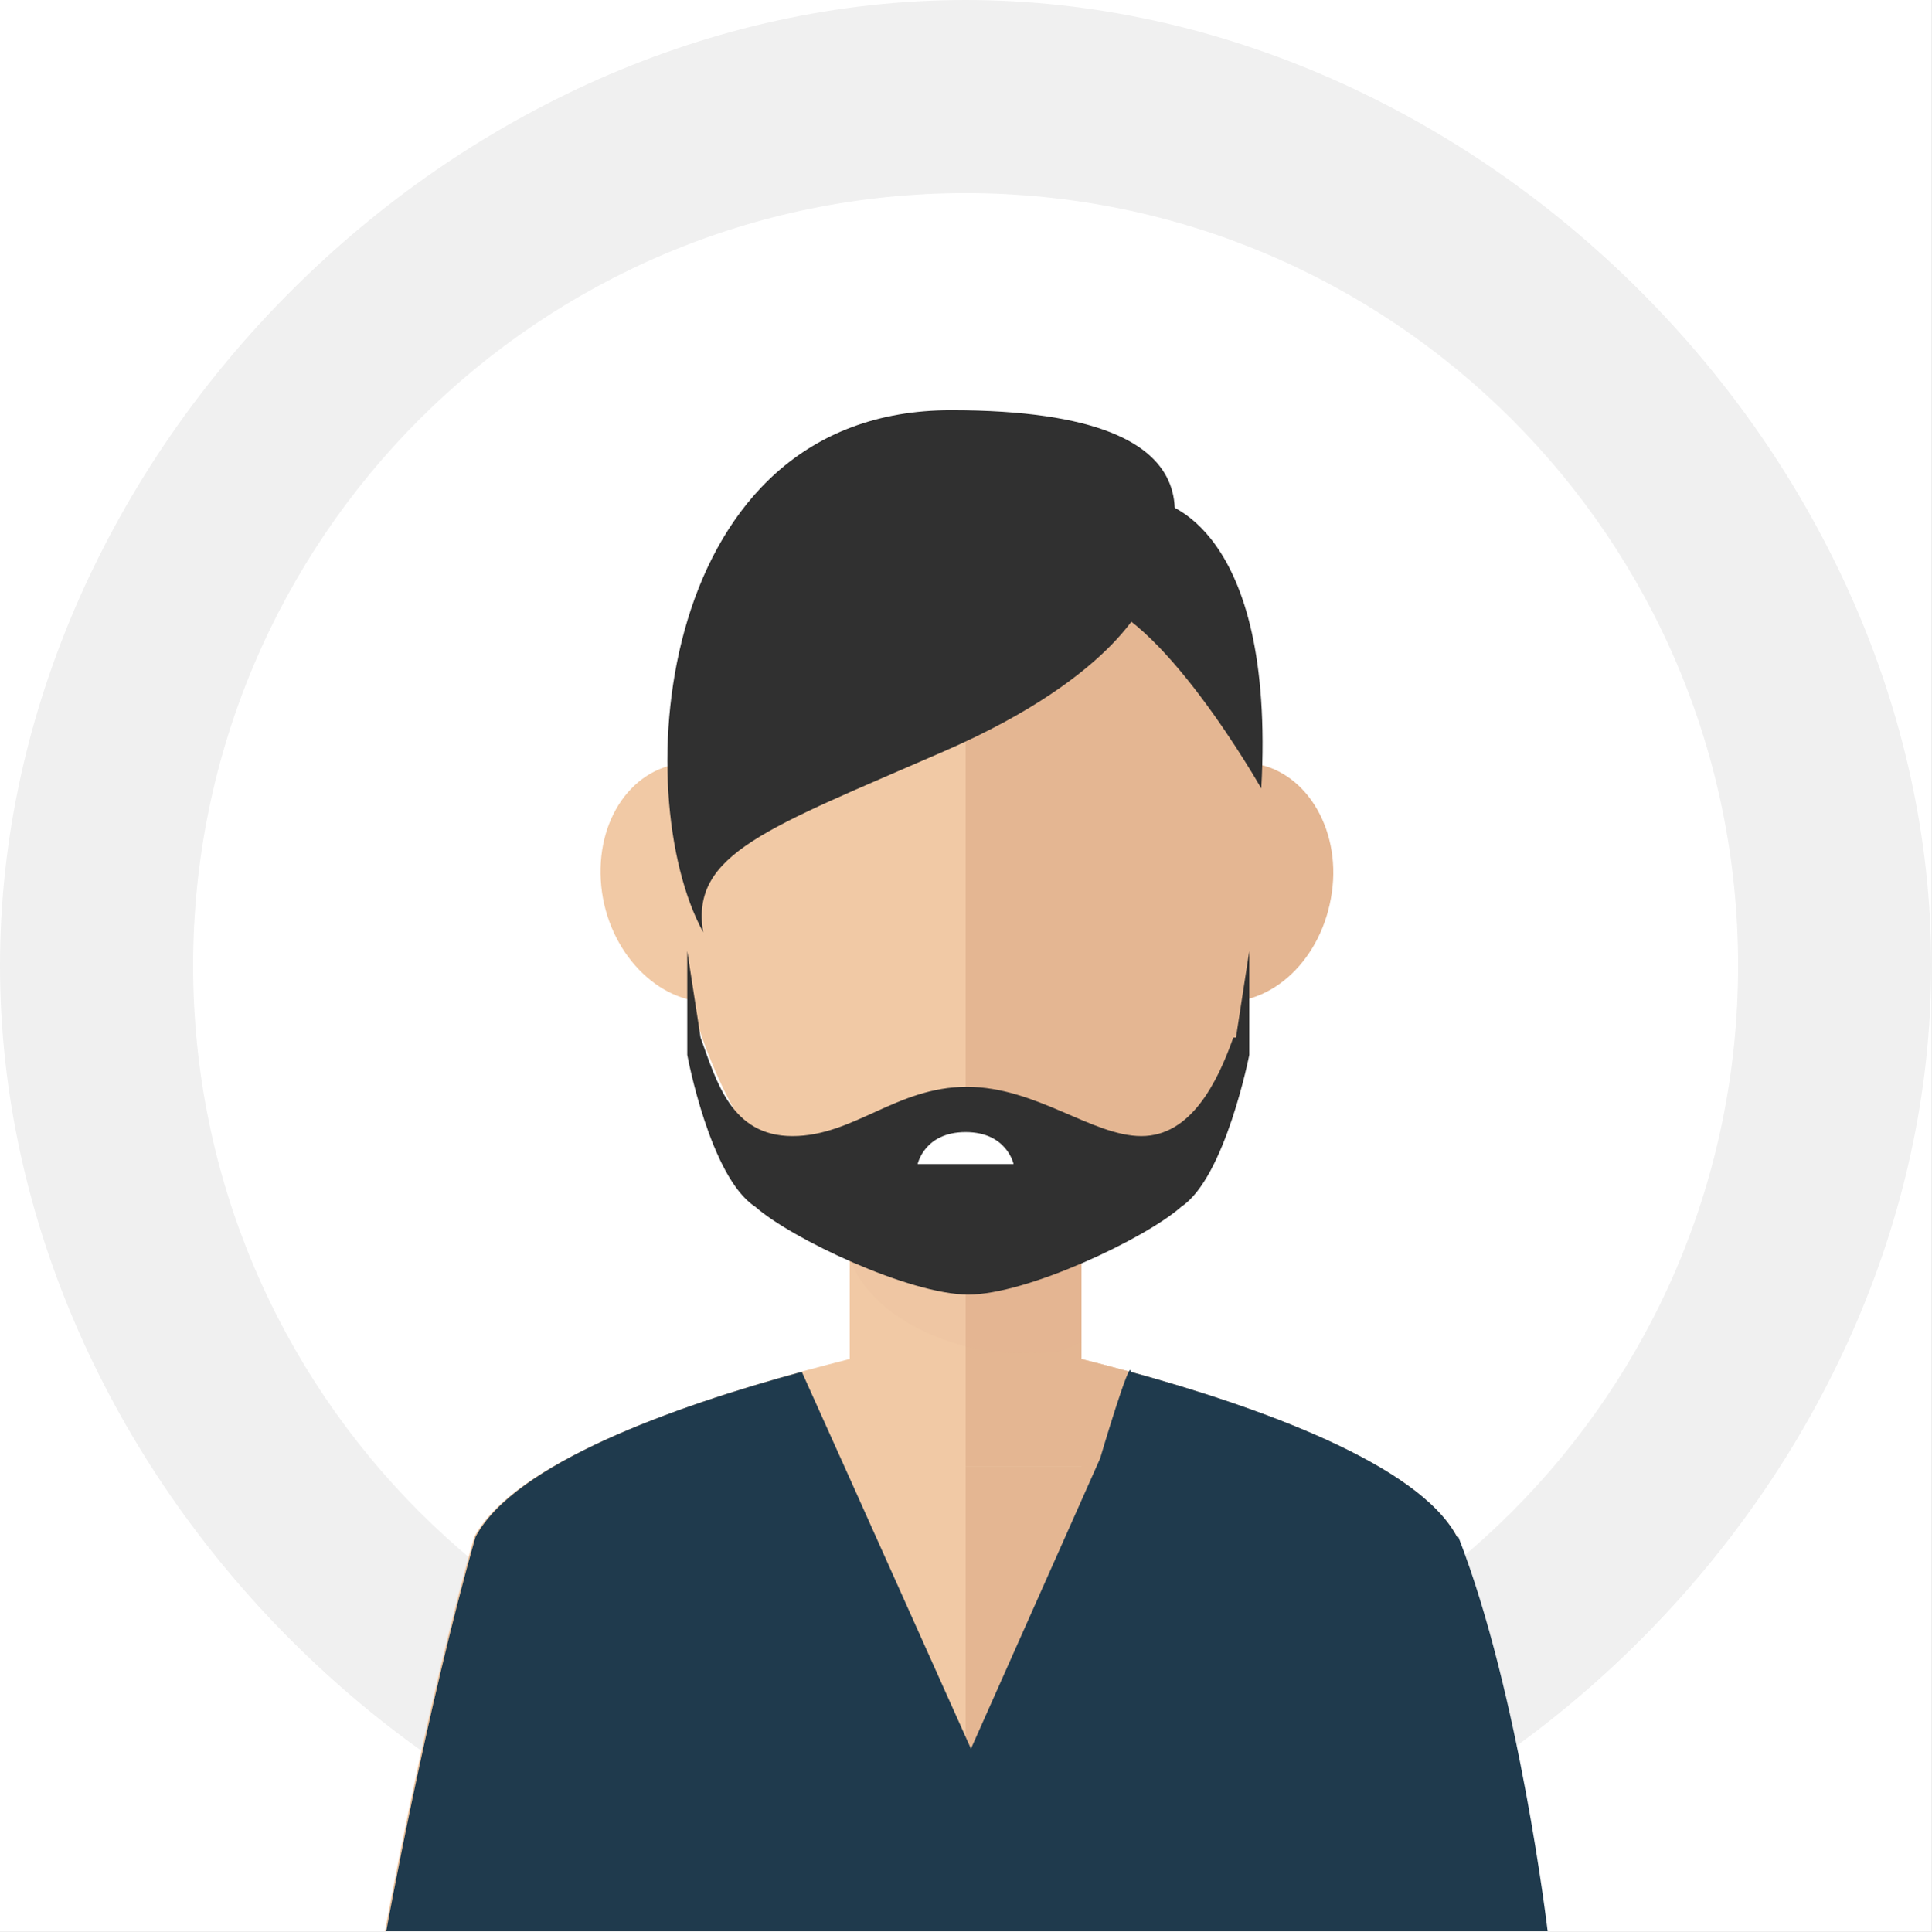
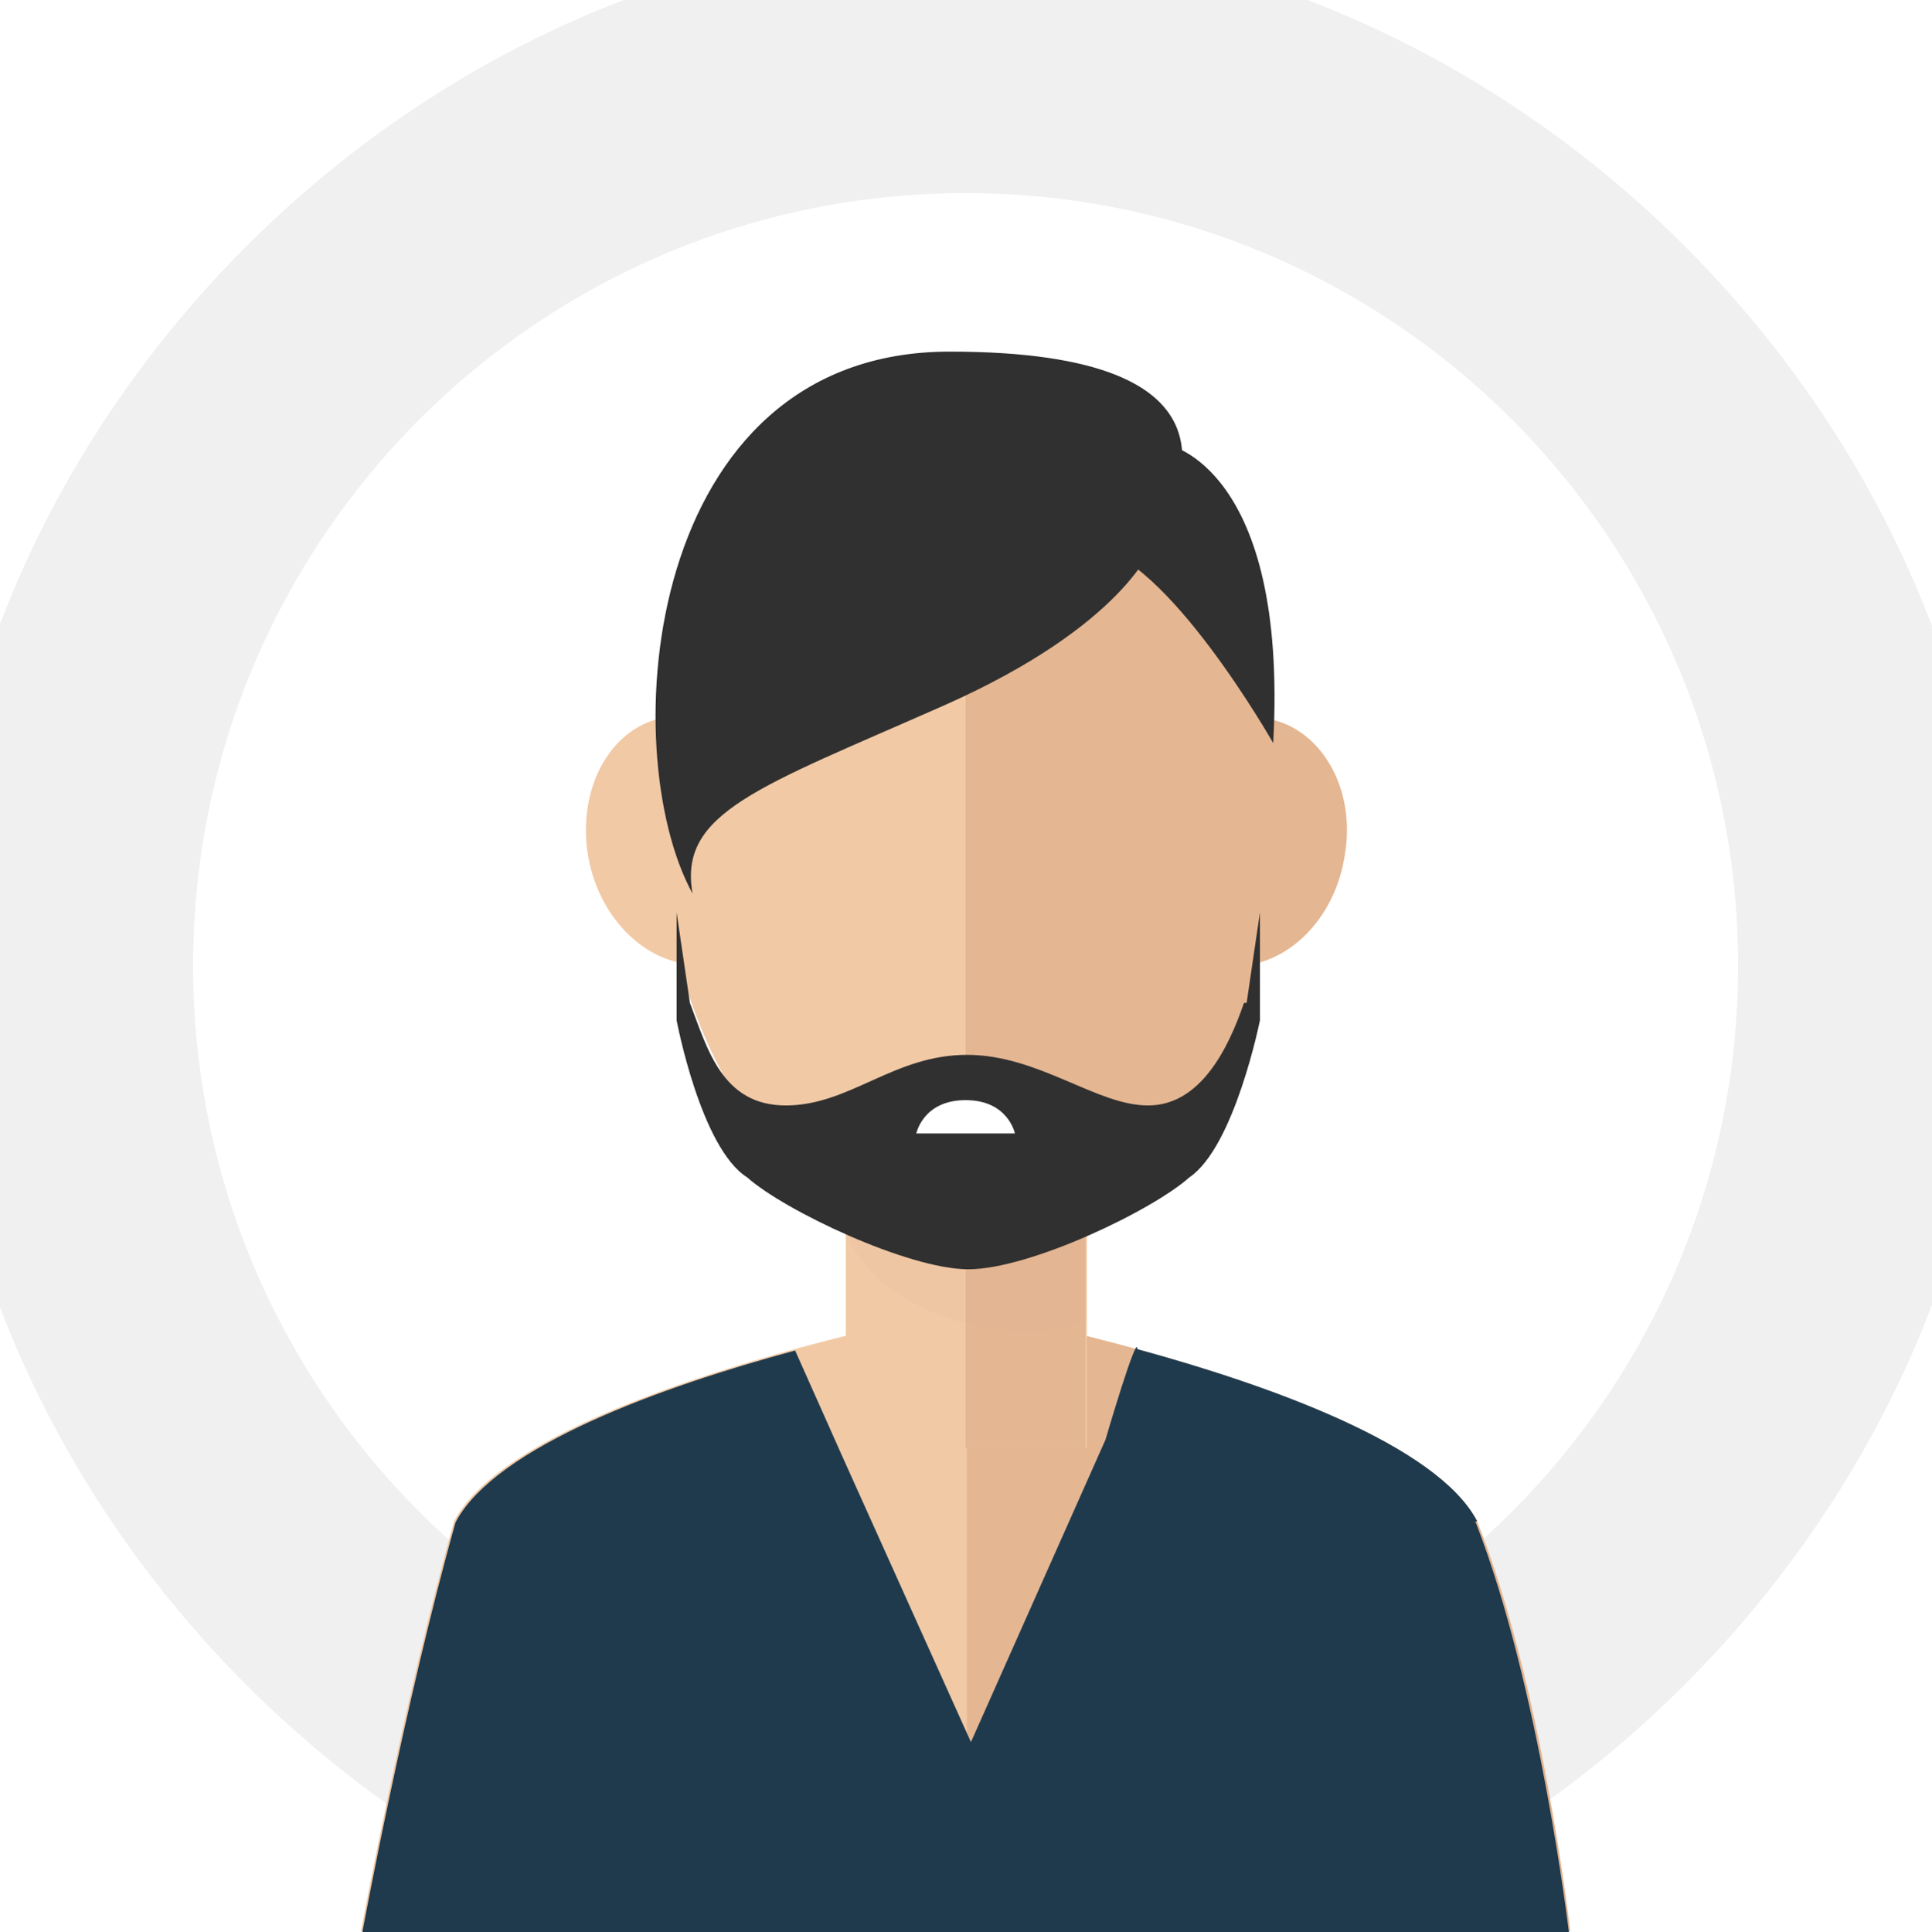
<svg xmlns="http://www.w3.org/2000/svg" version="1.1" viewBox="0 0 145 145">
  <defs>
    <style>
      .cls-1 {
        fill: #e4b692;
      }

      .cls-2 {
        fill: #fff;
      }

      .cls-3 {
        fill: #303030;
      }

      .cls-4 {
        fill: #ddac8c;
        isolation: isolate;
        opacity: .1;
      }

      .cls-5 {
        fill: #f1c9a5;
      }

      .cls-6 {
        fill: #1f3a4d;
      }
    </style>
  </defs>
  <g>
    <g id="Layer_1">
-       <circle class="cls-2" cx="72.5" cy="72.5" r="58" />
-       <path class="cls-2" d="M0,0v145h145V0H0ZM72.5,145C34.1,145,0,110.9,0,72.5S34.1,0,72.5,0s72.5,34.1,72.5,72.5-34.1,72.5-72.5,72.5Z" />
-       <g id="men_3">
-         <g>
+       <g id="Layer_1-2" data-name="Layer_1">
+         <circle class="cls-2" cx="72.5" cy="72.5" r="58" />
+         <path class="cls-2" d="M-4.8-4.8v154.7h154.7V-4.8H-4.8ZM72.5,149.8c-41,0-77.3-36.4-77.3-77.3S31.5-4.8,72.5-4.8s77.3,36.4,77.3,77.3-36.4,77.3-77.3,77.3Z" />
+         <g id="men_3">
          <g>
            <g>
-               <path class="cls-5" d="M109.4,115.4c-5-9.4-36.9-15.3-36.9-15.3,0,0-31.9,5.9-36.9,15.3-3.7,13-6.7,29.6-6.7,29.6h87.2s-2.1-17.8-6.7-29.6Z" />
-               <path class="cls-1" d="M72.5,100.1s31.9,5.9,36.9,15.3c4.7,11.8,6.7,29.6,6.7,29.6h-43.6v-44.9Z" />
-               <rect class="cls-5" x="63.8" y="81" width="17.4" height="29.1" />
-               <rect class="cls-1" x="72.5" y="81" width="8.7" height="29.1" />
-               <path class="cls-4" d="M63.8,94.5c1.6,4.5,7.9,7.1,12.5,7.1s3.3-.3,4.9-.8v-19.7h-17.4v13.5Z" />
-               <path class="cls-5" d="M94.8,62.7c0-18.2-10-28.5-22.3-28.5s-22.3,10.3-22.3,28.5,10,32.9,22.3,32.9,22.3-9.5,22.3-32.9Z" />
-               <path class="cls-1" d="M91.4,75.2c-4-.4-6.8-4.8-6.1-9.7.7-5,4.5-8.6,8.6-8.2,4,.4,6.8,4.8,6.1,9.7-.7,5-4.5,8.6-8.6,8.2Z" />
-               <path class="cls-5" d="M45.2,67c-.7-5,2-9.3,6.1-9.7,4.1-.4,7.9,3.3,8.6,8.2.7,5-2.1,9.3-6.1,9.7-4,.4-7.9-3.3-8.6-8.2Z" />
-               <path class="cls-1" d="M94.8,62.7c0-18.2-10-28.5-22.3-28.5v61.4c12.3,0,22.3-9.5,22.3-32.9Z" />
+               <g>
+                 <path class="cls-5" d="M110.9,114.2c-5.2-9.8-38.4-15.9-38.4-15.9,0,0-33.2,6.1-38.4,15.9-3.8,13.5-7,30.8-7,30.8h90.6s-2.2-18.5-7-30.8Z" />
+                 <path class="cls-1" d="M72.5,98.3s33.2,6.1,38.4,15.9c4.9,12.3,7,30.8,7,30.8h-45.3v-46.7Z" />
+                 <rect class="cls-5" x="63.5" y="78.5" width="18.1" height="30.2" />
+                 <rect class="cls-1" x="72.5" y="78.5" width="9" height="30.2" />
+                 <path class="cls-4" d="M63.5,92.5c1.7,4.7,8.2,7.4,13,7.4s3.4-.3,5.1-.8v-20.5h-18.1v14h0Z" />
+                 <path class="cls-5" d="M95.7,59.5c0-18.9-10.4-29.6-23.2-29.6s-23.2,10.7-23.2,29.6,10.4,34.2,23.2,34.2,23.2-9.9,23.2-34.2Z" />
+                 <path class="cls-1" d="M92.1,72.5c-4.2-.4-7.1-5-6.3-10.1.7-5.2,4.7-8.9,8.9-8.5,4.2.4,7.1,5,6.3,10.1-.7,5.2-4.7,8.9-8.9,8.5Z" />
+                 <path class="cls-5" d="M44.1,63.9c-.7-5.2,2.1-9.7,6.3-10.1s8.2,3.4,8.9,8.5c.7,5.2-2.2,9.7-6.3,10.1-4.2.4-8.2-3.4-8.9-8.5Z" />
+                 <path class="cls-1" d="M95.7,59.5c0-18.9-10.4-29.6-23.2-29.6v63.8c12.8,0,23.2-9.9,23.2-34.2Z" />
+               </g>
+               <path class="cls-3" d="M93.4,75.3c-1.2,3.5-3.3,7.7-7.2,7.7s-8.2-3.8-13.6-3.8,0,0,0,0h0c-5.5,0-8.8,3.8-13.6,3.8s-5.9-4.3-7.2-7.7l-1-6.8v8.1s1.8,9.6,5.3,11.8c2.8,2.5,12.1,6.9,16.6,6.9h0c4.6,0,13.8-4.4,16.6-6.9,3.4-2.3,5.3-11.8,5.3-11.8v-8.1l-1,6.8h-.2Z" />
+               <path class="cls-2" d="M76.2,85.1s-.5-2.5-3.7-2.5-3.7,2.5-3.7,2.5h7.6-.1Z" />
            </g>
-             <path class="cls-3" d="M92.6,77.9c-1.2,3.4-3.2,7.4-6.9,7.4s-7.9-3.7-13.1-3.7,0,0,0,0,0,0,0,0c-5.3,0-8.5,3.7-13.1,3.7s-5.7-4.1-6.9-7.4l-1-6.5v7.8s1.7,9.2,5.1,11.4c2.7,2.4,11.6,6.6,16,6.6h0s0,0,0,0,0,0,0,0h0c4.4,0,13.3-4.2,16-6.6,3.3-2.2,5.1-11.4,5.1-11.4v-7.8l-1,6.5Z" />
-             <path class="cls-2" d="M76.1,87.4s-.5-2.4-3.6-2.4-3.6,2.4-3.6,2.4h7.3Z" />
+             <path class="cls-3" d="M86.6,40.8s-2,6.1-15.8,12.2-19.9,8-18.8,14.1c-5.9-10.8-3.7-40.7,19.3-40.7s17.5,10.6,15.2,14.6h.1Z" />
+             <path class="cls-3" d="M95.6,55.8s-8-14.1-13.7-14.8c2.5-8.1,5.8-7.6,5.8-7.6,0,0,9,1.7,7.9,22.3Z" />
+             <path class="cls-6" d="M110.9,114.2c-3-5.7-15.6-10.2-25.5-12.9,0-1.4-2.4,6.8-2.4,6.8l-10.1,22.7-9.5-21.1-3.7-8.3c-10,2.7-22.5,7.2-25.5,12.9-3.8,13.5-7,30.8-7,30.8h90.6s-2.2-18.5-7-30.8h-.1Z" />
          </g>
-           <path class="cls-3" d="M86.1,44.7s-1.9,5.9-15.2,11.7-19.1,7.7-18.1,13.6c-5.7-10.4-3.6-39.2,18.6-39.2s16.8,10.2,14.6,14Z" />
-           <path class="cls-3" d="M94.7,59.2s-7.7-13.6-13.2-14.2c2.4-7.8,5.6-7.3,5.6-7.3,0,0,8.7,1.6,7.6,21.5Z" />
-           <path class="cls-6" d="M109.4,115.4c-2.9-5.5-15-9.8-24.5-12.4,0-1.3-2.3,6.5-2.3,6.5l-9.7,21.8-9.1-20.3-3.6-8c-9.6,2.6-21.6,6.9-24.5,12.4-3.7,13-6.7,29.6-6.7,29.6h87.2s-2.1-17.8-6.7-29.6Z" />
        </g>
      </g>
    </g>
  </g>
</svg>
